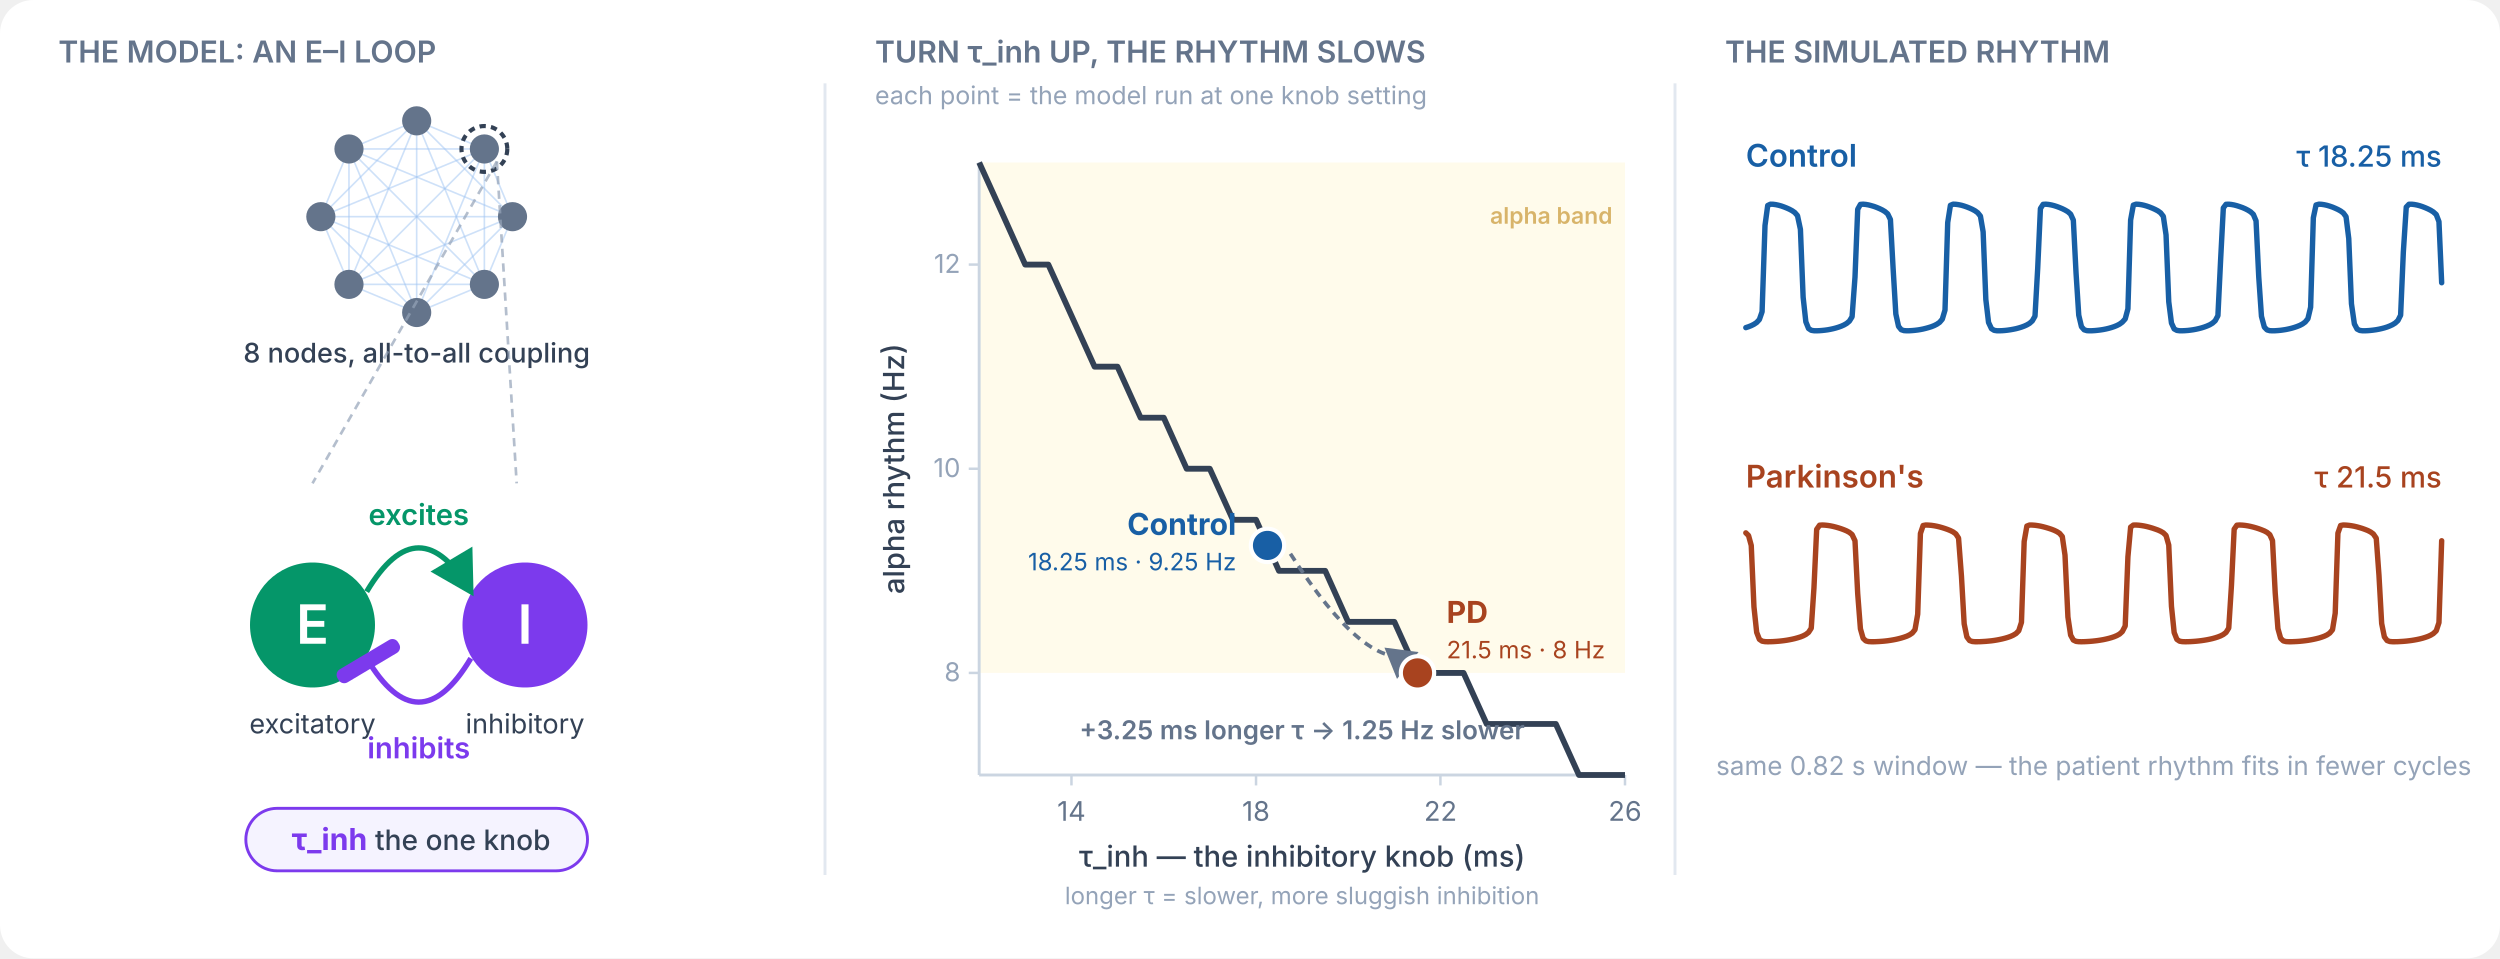
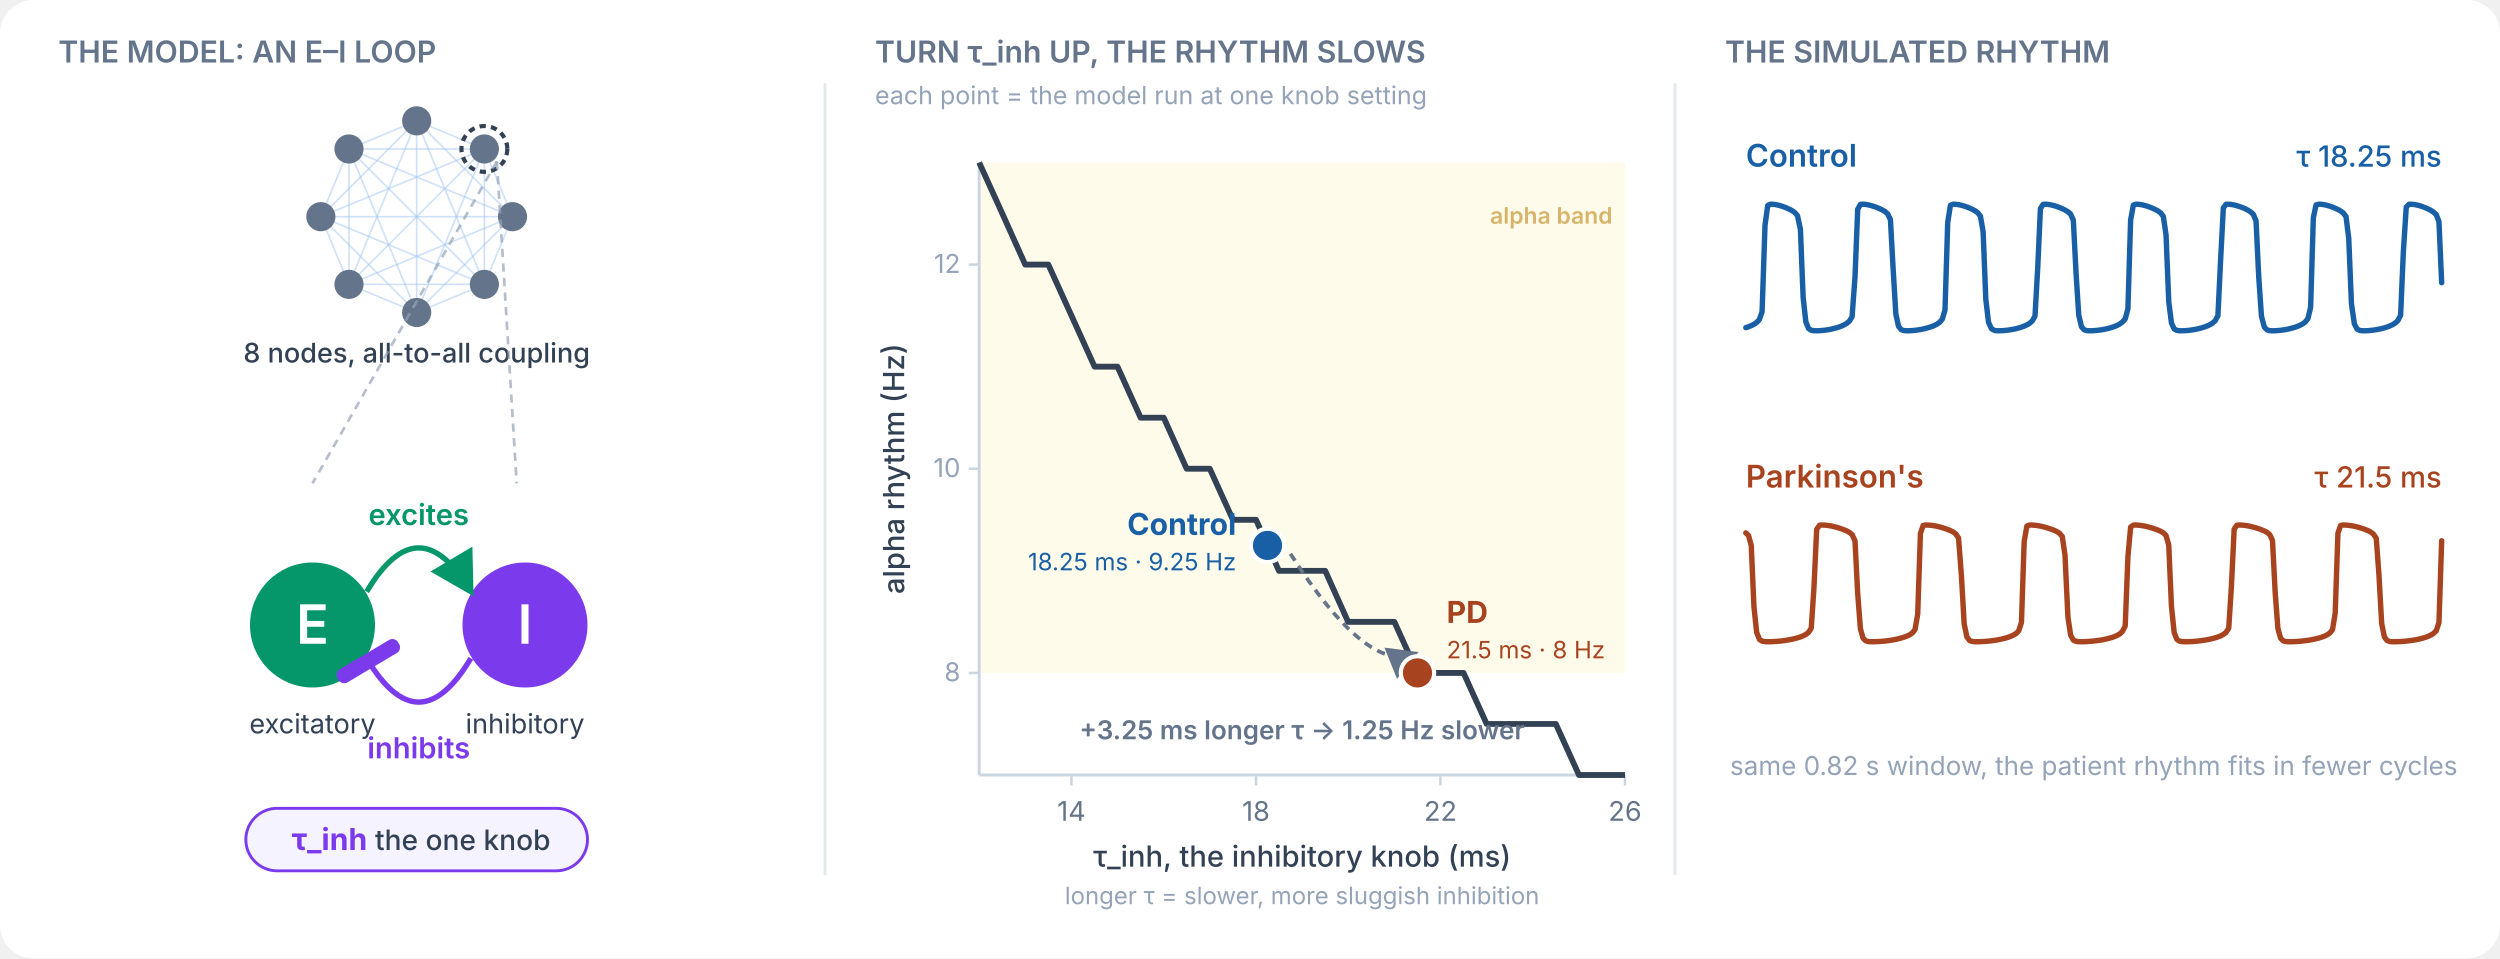
<svg xmlns="http://www.w3.org/2000/svg" viewBox="0 0 1200 460" font-family="-apple-system, BlinkMacSystemFont, 'Segoe UI', 'Inter', Helvetica, Arial, sans-serif">
  <defs>
    <marker id="ex" markerWidth="9" markerHeight="9" refX="7" refY="4.5" orient="auto">
      <path d="M0,0 L0,9 L8,4.5 z" fill="#059669" />
    </marker>
    <marker id="bar" markerWidth="10" markerHeight="16" refX="3" refY="8" orient="auto">
      <rect x="1" y="1.5" width="2.8" height="13" rx="1.2" fill="#7c3aed" />
    </marker>
    <marker id="sh" markerWidth="9" markerHeight="9" refX="6.5" refY="4.5" orient="auto">
      <path d="M0,0 L0,9 L8,4.5 z" fill="#64748b" />
    </marker>
  </defs>
  <rect width="1200" height="460" rx="16" fill="#ffffff" />
  <line x1="396.0" y1="40.0" x2="396.0" y2="420.0" stroke="#e2e8f0" stroke-width="1.4" />
  <line x1="804.0" y1="40.0" x2="804.0" y2="420.0" stroke="#e2e8f0" stroke-width="1.4" />
  <text x="28" y="30" fill="#64748b" font-size="14.5" font-weight="600" text-anchor="start" font-family="-apple-system, BlinkMacSystemFont, 'Segoe UI', 'Inter', Helvetica, Arial, sans-serif">THE MODEL: AN E–I LOOP</text>
  <line x1="200.0" y1="58.0" x2="232.5" y2="71.5" stroke="#9ec3f2" stroke-width="0.8" opacity="0.5" />
  <line x1="200.0" y1="58.0" x2="246.0" y2="104.0" stroke="#9ec3f2" stroke-width="0.8" opacity="0.5" />
  <line x1="200.0" y1="58.0" x2="232.5" y2="136.5" stroke="#9ec3f2" stroke-width="0.8" opacity="0.5" />
  <line x1="200.0" y1="58.0" x2="200.0" y2="150.0" stroke="#9ec3f2" stroke-width="0.8" opacity="0.5" />
  <line x1="200.0" y1="58.0" x2="167.5" y2="136.5" stroke="#9ec3f2" stroke-width="0.8" opacity="0.5" />
  <line x1="200.0" y1="58.0" x2="154.0" y2="104.0" stroke="#9ec3f2" stroke-width="0.8" opacity="0.5" />
  <line x1="200.0" y1="58.0" x2="167.5" y2="71.5" stroke="#9ec3f2" stroke-width="0.8" opacity="0.5" />
  <line x1="232.5" y1="71.5" x2="246.0" y2="104.0" stroke="#9ec3f2" stroke-width="0.8" opacity="0.5" />
  <line x1="232.5" y1="71.5" x2="232.5" y2="136.5" stroke="#9ec3f2" stroke-width="0.8" opacity="0.5" />
  <line x1="232.5" y1="71.5" x2="200.0" y2="150.0" stroke="#9ec3f2" stroke-width="0.8" opacity="0.5" />
  <line x1="232.5" y1="71.5" x2="167.5" y2="136.5" stroke="#9ec3f2" stroke-width="0.8" opacity="0.5" />
  <line x1="232.5" y1="71.5" x2="154.0" y2="104.0" stroke="#9ec3f2" stroke-width="0.8" opacity="0.5" />
  <line x1="232.5" y1="71.5" x2="167.5" y2="71.5" stroke="#9ec3f2" stroke-width="0.8" opacity="0.5" />
  <line x1="246.0" y1="104.0" x2="232.5" y2="136.5" stroke="#9ec3f2" stroke-width="0.8" opacity="0.5" />
  <line x1="246.0" y1="104.0" x2="200.0" y2="150.0" stroke="#9ec3f2" stroke-width="0.8" opacity="0.5" />
  <line x1="246.0" y1="104.0" x2="167.5" y2="136.5" stroke="#9ec3f2" stroke-width="0.8" opacity="0.5" />
  <line x1="246.0" y1="104.0" x2="154.0" y2="104.0" stroke="#9ec3f2" stroke-width="0.8" opacity="0.5" />
  <line x1="246.0" y1="104.0" x2="167.5" y2="71.5" stroke="#9ec3f2" stroke-width="0.8" opacity="0.5" />
  <line x1="232.5" y1="136.5" x2="200.0" y2="150.0" stroke="#9ec3f2" stroke-width="0.8" opacity="0.5" />
  <line x1="232.5" y1="136.5" x2="167.5" y2="136.5" stroke="#9ec3f2" stroke-width="0.8" opacity="0.5" />
  <line x1="232.5" y1="136.5" x2="154.0" y2="104.0" stroke="#9ec3f2" stroke-width="0.8" opacity="0.5" />
  <line x1="232.5" y1="136.5" x2="167.5" y2="71.5" stroke="#9ec3f2" stroke-width="0.8" opacity="0.5" />
  <line x1="200.0" y1="150.0" x2="167.5" y2="136.5" stroke="#9ec3f2" stroke-width="0.8" opacity="0.5" />
  <line x1="200.0" y1="150.0" x2="154.0" y2="104.0" stroke="#9ec3f2" stroke-width="0.8" opacity="0.5" />
  <line x1="200.0" y1="150.0" x2="167.5" y2="71.5" stroke="#9ec3f2" stroke-width="0.8" opacity="0.5" />
  <line x1="167.5" y1="136.5" x2="154.0" y2="104.0" stroke="#9ec3f2" stroke-width="0.8" opacity="0.5" />
  <line x1="167.5" y1="136.5" x2="167.5" y2="71.5" stroke="#9ec3f2" stroke-width="0.8" opacity="0.5" />
  <line x1="154.0" y1="104.0" x2="167.5" y2="71.5" stroke="#9ec3f2" stroke-width="0.8" opacity="0.5" />
  <circle cx="200.0" cy="58.0" r="7" fill="#64748b" />
  <circle cx="232.5" cy="71.5" r="11" fill="none" stroke="#334155" stroke-width="2" stroke-dasharray="3 2.5" />
  <circle cx="232.5" cy="71.5" r="7" fill="#64748b" />
  <circle cx="246.0" cy="104.0" r="7" fill="#64748b" />
  <circle cx="232.5" cy="136.5" r="7" fill="#64748b" />
  <circle cx="200.0" cy="150.0" r="7" fill="#64748b" />
  <circle cx="167.5" cy="136.5" r="7" fill="#64748b" />
  <circle cx="154.0" cy="104.0" r="7" fill="#64748b" />
  <circle cx="167.5" cy="71.5" r="7" fill="#64748b" />
  <text x="200" y="174" fill="#334155" font-size="13" font-weight="500" text-anchor="middle" font-family="-apple-system, BlinkMacSystemFont, 'Segoe UI', 'Inter', Helvetica, Arial, sans-serif">8 nodes, all-to-all coupling</text>
  <line x1="238.5" y1="77.5" x2="248.0" y2="232.0" stroke="#94a3b8" stroke-width="1.3" stroke-dasharray="4 3" opacity="0.7" />
  <line x1="238.5" y1="77.5" x2="150.0" y2="232.0" stroke="#94a3b8" stroke-width="1.3" stroke-dasharray="4 3" opacity="0.7" />
  <circle cx="150" cy="300" r="30" fill="#059669" />
  <text x="150" y="309" fill="#ffffff" font-size="26" font-weight="600" text-anchor="middle" font-family="-apple-system, BlinkMacSystemFont, 'Segoe UI', 'Inter', Helvetica, Arial, sans-serif">E</text>
  <text x="150" y="352" fill="#334155" font-size="13" font-weight="400" text-anchor="middle" font-family="-apple-system, BlinkMacSystemFont, 'Segoe UI', 'Inter', Helvetica, Arial, sans-serif">excitatory</text>
  <circle cx="252" cy="300" r="30" fill="#7c3aed" />
  <text x="252" y="309" fill="#ffffff" font-size="26" font-weight="600" text-anchor="middle" font-family="-apple-system, BlinkMacSystemFont, 'Segoe UI', 'Inter', Helvetica, Arial, sans-serif">I</text>
  <text x="252" y="352" fill="#334155" font-size="13" font-weight="400" text-anchor="middle" font-family="-apple-system, BlinkMacSystemFont, 'Segoe UI', 'Inter', Helvetica, Arial, sans-serif">inhibitory</text>
  <path d="M 176 284 Q 201.0 242 226 284" fill="none" stroke="#059669" stroke-width="2.6" marker-end="url(#ex)" />
  <text x="201.0" y="252" fill="#059669" font-size="14" font-weight="600" text-anchor="middle" font-family="-apple-system, BlinkMacSystemFont, 'Segoe UI', 'Inter', Helvetica, Arial, sans-serif">excites</text>
  <path d="M 226 316 Q 201.0 358 176 316" fill="none" stroke="#7c3aed" stroke-width="2.6" marker-end="url(#bar)" />
  <text x="201.0" y="364" fill="#7c3aed" font-size="14" font-weight="600" text-anchor="middle" font-family="-apple-system, BlinkMacSystemFont, 'Segoe UI', 'Inter', Helvetica, Arial, sans-serif">inhibits</text>
  <rect x="118" y="388" width="164" height="30" rx="15" fill="#f5f3ff" stroke="#7c3aed" stroke-width="1.4" />
  <text x="140" y="408" fill="#7c3aed" font-size="14.5" font-weight="700" text-anchor="start" font-family="-apple-system, BlinkMacSystemFont, 'Segoe UI', 'Inter', Helvetica, Arial, sans-serif">τ_inh</text>
  <text x="180" y="408" fill="#334155" font-size="13.5" font-weight="500" text-anchor="start" font-family="-apple-system, BlinkMacSystemFont, 'Segoe UI', 'Inter', Helvetica, Arial, sans-serif">the one knob</text>
  <text x="420" y="30" fill="#64748b" font-size="14.5" font-weight="600" text-anchor="start" font-family="-apple-system, BlinkMacSystemFont, 'Segoe UI', 'Inter', Helvetica, Arial, sans-serif">TURN τ_inh UP, THE RHYTHM SLOWS</text>
  <text x="420" y="50" fill="#94a3b8" font-size="12" font-weight="400" text-anchor="start" font-family="-apple-system, BlinkMacSystemFont, 'Segoe UI', 'Inter', Helvetica, Arial, sans-serif">each point = the model run at one knob setting</text>
  <rect x="470" y="78.0" width="310" height="245.0" rx="0" fill="#fffbeb" />
  <text x="774" y="107.4" fill="#d8b46a" font-size="11" font-weight="600" text-anchor="end" font-family="-apple-system, BlinkMacSystemFont, 'Segoe UI', 'Inter', Helvetica, Arial, sans-serif">alpha band</text>
  <line x1="470.0" y1="372.0" x2="780.0" y2="372.0" stroke="#cbd5e1" stroke-width="1.4" />
  <line x1="470.0" y1="78.0" x2="470.0" y2="372.0" stroke="#cbd5e1" stroke-width="1.4" />
  <line x1="514.3" y1="372.0" x2="514.3" y2="377.0" stroke="#cbd5e1" stroke-width="1.2" />
  <text x="514.286" y="394" fill="#64748b" font-size="13" font-weight="400" text-anchor="middle" font-family="-apple-system, BlinkMacSystemFont, 'Segoe UI', 'Inter', Helvetica, Arial, sans-serif">14</text>
  <line x1="602.9" y1="372.0" x2="602.9" y2="377.0" stroke="#cbd5e1" stroke-width="1.2" />
  <text x="602.857" y="394" fill="#64748b" font-size="13" font-weight="400" text-anchor="middle" font-family="-apple-system, BlinkMacSystemFont, 'Segoe UI', 'Inter', Helvetica, Arial, sans-serif">18</text>
  <line x1="691.4" y1="372.0" x2="691.4" y2="377.0" stroke="#cbd5e1" stroke-width="1.2" />
  <text x="691.429" y="394" fill="#64748b" font-size="13" font-weight="400" text-anchor="middle" font-family="-apple-system, BlinkMacSystemFont, 'Segoe UI', 'Inter', Helvetica, Arial, sans-serif">22</text>
  <line x1="780.0" y1="372.0" x2="780.0" y2="377.0" stroke="#cbd5e1" stroke-width="1.2" />
  <text x="780.0" y="394" fill="#64748b" font-size="13" font-weight="400" text-anchor="middle" font-family="-apple-system, BlinkMacSystemFont, 'Segoe UI', 'Inter', Helvetica, Arial, sans-serif">26</text>
  <line x1="465.0" y1="323.0" x2="470.0" y2="323.0" stroke="#cbd5e1" stroke-width="1.2" />
  <text x="461" y="327.0" fill="#94a3b8" font-size="12.5" font-weight="400" text-anchor="end" font-family="-apple-system, BlinkMacSystemFont, 'Segoe UI', 'Inter', Helvetica, Arial, sans-serif">8</text>
  <line x1="465.0" y1="225.0" x2="470.0" y2="225.0" stroke="#cbd5e1" stroke-width="1.2" />
  <text x="461" y="229.0" fill="#94a3b8" font-size="12.5" font-weight="400" text-anchor="end" font-family="-apple-system, BlinkMacSystemFont, 'Segoe UI', 'Inter', Helvetica, Arial, sans-serif">10</text>
  <line x1="465.0" y1="127.0" x2="470.0" y2="127.0" stroke="#cbd5e1" stroke-width="1.2" />
  <text x="461" y="131.0" fill="#94a3b8" font-size="12.5" font-weight="400" text-anchor="end" font-family="-apple-system, BlinkMacSystemFont, 'Segoe UI', 'Inter', Helvetica, Arial, sans-serif">12</text>
-   <text x="625.0" y="416" fill="#334155" font-size="14" font-weight="500" text-anchor="middle" font-family="-apple-system, BlinkMacSystemFont, 'Segoe UI', 'Inter', Helvetica, Arial, sans-serif">τ_inh — the inhibitory knob (ms)</text>
+   <text x="625.0" y="416" fill="#334155" font-size="14" font-weight="500" text-anchor="middle" font-family="-apple-system, BlinkMacSystemFont, 'Segoe UI', 'Inter', Helvetica, Arial, sans-serif">τ_inh, the inhibitory knob (ms)</text>
  <text x="625.0" y="434" fill="#94a3b8" font-size="11.5" font-weight="400" text-anchor="middle" font-family="-apple-system, BlinkMacSystemFont, 'Segoe UI', 'Inter', Helvetica, Arial, sans-serif">longer τ = slower, more sluggish inhibition</text>
  <text x="434" y="225.0" fill="#334155" font-size="14" font-weight="500" text-anchor="middle" font-family="-apple-system, BlinkMacSystemFont, 'Segoe UI', 'Inter', Helvetica, Arial, sans-serif" transform="rotate(-90 434 225)">alpha rhythm (Hz)</text>
  <path d="M 470.0 78.0 L 481.1 102.5 L 492.1 127.0 L 503.2 127.0 L 514.3 151.5 L 525.4 176.0 L 536.4 176.0 L 547.5 200.5 L 558.6 200.5 L 569.6 225.0 L 580.7 225.0 L 591.8 249.5 L 602.9 249.5 L 613.9 274.0 L 625.0 274.0 L 636.1 274.0 L 647.1 298.5 L 658.2 298.5 L 669.3 298.5 L 680.4 323.0 L 691.4 323.0 L 702.5 323.0 L 713.6 347.5 L 724.6 347.5 L 735.7 347.5 L 746.8 347.5 L 757.9 372.0 L 768.9 372.0 L 780.0 372.0" fill="none" stroke="#334155" stroke-width="2.8" stroke-linejoin="round" />
  <path d="M 619.4 265.8 Q 656.0 323.0 678.4 314.0" fill="none" stroke="#64748b" stroke-width="1.8" stroke-dasharray="4 3" marker-end="url(#sh)" />
  <circle cx="608.4" cy="261.8" r="8" fill="#185FA5" stroke="#ffffff" stroke-width="2" />
  <text x="593.393" y="256.75" fill="#185FA5" font-size="14.5" font-weight="700" text-anchor="end" font-family="-apple-system, BlinkMacSystemFont, 'Segoe UI', 'Inter', Helvetica, Arial, sans-serif">Control</text>
  <text x="593.393" y="273.75" fill="#185FA5" font-size="11.5" font-weight="400" text-anchor="end" font-family="-apple-system, BlinkMacSystemFont, 'Segoe UI', 'Inter', Helvetica, Arial, sans-serif">18.25 ms · 9.25 Hz</text>
  <circle cx="680.4" cy="323.0" r="8" fill="#a8431f" stroke="#ffffff" stroke-width="2" />
  <text x="694.357" y="299.0" fill="#a8431f" font-size="14.5" font-weight="700" text-anchor="start" font-family="-apple-system, BlinkMacSystemFont, 'Segoe UI', 'Inter', Helvetica, Arial, sans-serif">PD</text>
  <text x="694.357" y="316.0" fill="#a8431f" font-size="11.5" font-weight="400" text-anchor="start" font-family="-apple-system, BlinkMacSystemFont, 'Segoe UI', 'Inter', Helvetica, Arial, sans-serif">21.5 ms · 8 Hz</text>
  <text x="625.0" y="354.85" fill="#64748b" font-size="12.5" font-weight="600" text-anchor="middle" font-family="-apple-system, BlinkMacSystemFont, 'Segoe UI', 'Inter', Helvetica, Arial, sans-serif">+3.25 ms longer τ  →  1.25 Hz slower</text>
  <text x="828" y="30" fill="#64748b" font-size="14.5" font-weight="600" text-anchor="start" font-family="-apple-system, BlinkMacSystemFont, 'Segoe UI', 'Inter', Helvetica, Arial, sans-serif">THE SIMULATED RHYTHM</text>
  <path d="M 838.0 157.26 L 839.3 156.83 L 840.6 156.31 L 841.9 155.66 L 843.2 154.79 L 844.5 153.38 L 845.8 149.63 L 847.2 108.24 L 848.5 98.64 L 849.8 98.01 L 851.1 98.05 L 852.4 98.23 L 853.7 98.51 L 855.0 98.87 L 856.3 99.33 L 857.6 99.85 L 858.9 100.43 L 860.2 101.12 L 861.5 102.02 L 862.8 103.51 L 864.2 110.09 L 865.5 142.64 L 866.8 154.47 L 868.1 157.68 L 869.4 158.54 L 870.7 158.75 L 872.0 158.78 L 873.4 158.72 L 874.7 158.62 L 876.0 158.48 L 877.3 158.30 L 878.6 158.06 L 879.9 157.78 L 881.2 157.44 L 882.5 157.04 L 883.8 156.57 L 885.1 155.99 L 886.4 155.24 L 887.7 154.15 L 889.0 152.05 L 890.4 133.01 L 891.7 100.45 L 893.0 98.11 L 894.3 98.01 L 895.6 98.13 L 896.9 98.36 L 898.2 98.70 L 899.6 99.11 L 900.9 99.60 L 902.2 100.15 L 903.5 100.78 L 904.8 101.56 L 906.1 102.67 L 907.4 105.36 L 908.7 128.99 L 910.0 150.72 L 911.3 156.66 L 912.6 158.27 L 913.9 158.69 L 915.3 158.78 L 916.6 158.75 L 917.9 158.67 L 919.2 158.55 L 920.5 158.39 L 921.8 158.18 L 923.1 157.92 L 924.4 157.60 L 925.7 157.24 L 927.1 156.80 L 928.4 156.28 L 929.7 155.62 L 931.0 154.73 L 932.3 153.21 L 933.6 148.84 L 934.9 106.82 L 936.2 98.55 L 937.5 98.00 L 938.8 98.06 L 940.1 98.24 L 941.5 98.53 L 942.8 98.91 L 944.1 99.36 L 945.4 99.88 L 946.7 100.47 L 948.0 101.17 L 949.3 102.11 L 950.6 103.72 L 951.9 111.29 L 953.2 143.77 L 954.5 154.78 L 955.9 157.76 L 957.2 158.56 L 958.5 158.76 L 959.8 158.77 L 961.1 158.72 L 962.4 158.62 L 963.7 158.47 L 965.0 158.28 L 966.3 158.05 L 967.7 157.76 L 969.0 157.42 L 970.3 157.02 L 971.6 156.54 L 972.9 155.95 L 974.2 155.19 L 975.5 154.03 L 976.8 151.74 L 978.1 128.72 L 979.4 100.10 L 980.7 98.09 L 982.0 98.01 L 983.3 98.14 L 984.7 98.39 L 986.0 98.72 L 987.3 99.14 L 988.6 99.63 L 989.9 100.18 L 991.2 100.82 L 992.6 101.64 L 993.9 102.80 L 995.2 105.66 L 996.5 131.04 L 997.8 151.29 L 999.1 156.82 L 1000.4 158.31 L 1001.7 158.71 L 1003.0 158.78 L 1004.3 158.75 L 1005.6 158.67 L 1006.9 158.54 L 1008.2 158.38 L 1009.6 158.16 L 1010.9 157.90 L 1012.2 157.59 L 1013.5 157.22 L 1014.8 156.78 L 1016.1 156.25 L 1017.4 155.58 L 1018.7 154.63 L 1020.1 153.09 L 1021.4 148.22 L 1022.7 105.59 L 1024.0 98.46 L 1025.3 98.00 L 1026.6 98.07 L 1027.9 98.26 L 1029.2 98.55 L 1030.5 98.93 L 1031.8 99.39 L 1033.1 99.91 L 1034.4 100.50 L 1035.8 101.23 L 1037.1 102.18 L 1038.4 103.86 L 1039.7 112.75 L 1041.0 144.83 L 1042.3 155.07 L 1043.6 157.88 L 1044.9 158.59 L 1046.2 158.76 L 1047.5 158.77 L 1048.9 158.71 L 1050.2 158.61 L 1051.5 158.46 L 1052.8 158.27 L 1054.1 158.03 L 1055.4 157.74 L 1056.7 157.40 L 1058.0 156.99 L 1059.3 156.51 L 1060.7 155.89 L 1062.0 155.11 L 1063.3 153.95 L 1064.6 151.52 L 1065.9 124.68 L 1067.2 99.80 L 1068.5 98.07 L 1069.8 98.02 L 1071.1 98.16 L 1072.4 98.40 L 1073.7 98.74 L 1075.0 99.16 L 1076.4 99.65 L 1077.7 100.21 L 1079.0 100.88 L 1080.3 101.69 L 1081.6 102.89 L 1082.9 106.00 L 1084.2 132.96 L 1085.5 151.82 L 1086.9 157.04 L 1088.2 158.37 L 1089.5 158.72 L 1090.8 158.78 L 1092.1 158.75 L 1093.4 158.66 L 1094.7 158.54 L 1096.0 158.36 L 1097.3 158.15 L 1098.6 157.88 L 1099.9 157.57 L 1101.2 157.19 L 1102.5 156.75 L 1103.9 156.19 L 1105.2 155.51 L 1106.5 154.57 L 1107.8 152.97 L 1109.1 147.46 L 1110.4 104.53 L 1111.7 98.39 L 1113.1 98.00 L 1114.4 98.08 L 1115.7 98.28 L 1117.0 98.57 L 1118.3 98.96 L 1119.6 99.41 L 1120.9 99.96 L 1122.2 100.56 L 1123.5 101.28 L 1124.8 102.24 L 1126.1 104.01 L 1127.4 114.50 L 1128.7 145.82 L 1130.1 155.48 L 1131.4 157.95 L 1132.7 158.61 L 1134.0 158.77 L 1135.3 158.77 L 1136.6 158.71 L 1137.9 158.60 L 1139.2 158.45 L 1140.6 158.25 L 1141.9 158.01 L 1143.2 157.72 L 1144.5 157.38 L 1145.8 156.97 L 1147.1 156.46 L 1148.4 155.86 L 1149.7 155.06 L 1151.0 153.86 L 1152.3 151.28 L 1153.6 121.07 L 1155.0 99.41 L 1156.3 98.05 L 1157.6 98.02 L 1158.9 98.17 L 1160.2 98.42 L 1161.5 98.76 L 1162.8 99.19 L 1164.1 99.70 L 1165.4 100.27 L 1166.7 100.92 L 1168.0 101.74 L 1169.4 102.99 L 1170.7 106.39 L 1172.0 135.71" fill="none" stroke="#185FA5" stroke-width="2.6" stroke-linejoin="round" stroke-linecap="round" />
  <text x="838" y="80" fill="#185FA5" font-size="15" font-weight="600" text-anchor="start" font-family="-apple-system, BlinkMacSystemFont, 'Segoe UI', 'Inter', Helvetica, Arial, sans-serif">Control</text>
  <text x="1172" y="80" fill="#185FA5" font-size="14" font-weight="500" text-anchor="end" font-family="-apple-system, BlinkMacSystemFont, 'Segoe UI', 'Inter', Helvetica, Arial, sans-serif">τ 18.25 ms</text>
  <path d="M 838.0 255.78 L 839.3 257.06 L 840.6 261.82 L 841.9 291.30 L 843.2 303.54 L 844.5 306.86 L 845.8 307.76 L 847.2 307.99 L 848.5 308.04 L 849.8 308.02 L 851.1 307.97 L 852.4 307.89 L 853.7 307.79 L 855.0 307.66 L 856.3 307.50 L 857.6 307.31 L 858.9 307.08 L 860.2 306.82 L 861.5 306.52 L 862.8 306.16 L 864.2 305.73 L 865.5 305.21 L 866.8 304.54 L 868.1 303.54 L 869.4 301.54 L 870.7 282.18 L 872.0 254.10 L 873.4 252.10 L 874.7 252.00 L 876.0 252.07 L 877.3 252.21 L 878.6 252.41 L 879.9 252.68 L 881.2 253.01 L 882.5 253.39 L 883.8 253.81 L 885.1 254.29 L 886.4 254.84 L 887.7 255.54 L 889.0 256.60 L 890.4 259.59 L 891.7 285.00 L 893.0 301.82 L 894.3 306.40 L 895.6 307.63 L 896.9 307.96 L 898.2 308.03 L 899.6 308.03 L 900.9 307.98 L 902.2 307.91 L 903.5 307.82 L 904.8 307.70 L 906.1 307.55 L 907.4 307.36 L 908.7 307.14 L 910.0 306.89 L 911.3 306.59 L 912.6 306.25 L 913.9 305.85 L 915.3 305.35 L 916.6 304.72 L 917.9 303.84 L 919.2 302.23 L 920.5 294.81 L 921.8 256.09 L 923.1 252.24 L 924.4 252.00 L 925.7 252.05 L 927.1 252.17 L 928.4 252.36 L 929.7 252.61 L 931.0 252.92 L 932.3 253.29 L 933.6 253.70 L 934.9 254.16 L 936.2 254.69 L 937.5 255.34 L 938.8 256.28 L 940.1 258.27 L 941.5 276.59 L 942.8 299.44 L 944.1 305.75 L 945.4 307.46 L 946.7 307.92 L 948.0 308.03 L 949.3 308.03 L 950.6 308.00 L 951.9 307.93 L 953.2 307.85 L 954.5 307.73 L 955.9 307.59 L 957.2 307.41 L 958.5 307.20 L 959.8 306.95 L 961.1 306.67 L 962.4 306.34 L 963.7 305.96 L 965.0 305.50 L 966.3 304.92 L 967.7 304.09 L 969.0 302.76 L 970.3 298.72 L 971.6 259.92 L 972.9 252.51 L 974.2 252.01 L 975.5 252.03 L 976.8 252.13 L 978.1 252.31 L 979.4 252.54 L 980.7 252.84 L 982.0 253.19 L 983.3 253.58 L 984.7 254.04 L 986.0 254.55 L 987.3 255.17 L 988.6 256.00 L 989.9 257.55 L 991.2 266.46 L 992.6 296.17 L 993.9 304.87 L 995.2 307.22 L 996.5 307.85 L 997.8 308.01 L 999.1 308.04 L 1000.4 308.01 L 1001.7 307.95 L 1003.0 307.87 L 1004.3 307.76 L 1005.6 307.62 L 1006.9 307.46 L 1008.2 307.26 L 1009.6 307.02 L 1010.9 306.74 L 1012.2 306.43 L 1013.5 306.06 L 1014.8 305.62 L 1016.1 305.07 L 1017.4 304.35 L 1018.7 303.17 L 1020.1 300.45 L 1021.4 267.28 L 1022.7 253.02 L 1024.0 252.04 L 1025.3 252.01 L 1026.6 252.10 L 1027.9 252.26 L 1029.2 252.48 L 1030.5 252.76 L 1031.8 253.10 L 1033.1 253.48 L 1034.4 253.92 L 1035.8 254.42 L 1037.1 255.00 L 1038.4 255.76 L 1039.7 257.03 L 1041.0 261.63 L 1042.3 290.99 L 1043.6 303.64 L 1044.9 306.89 L 1046.2 307.77 L 1047.5 307.99 L 1048.9 308.04 L 1050.2 308.02 L 1051.5 307.97 L 1052.8 307.89 L 1054.1 307.79 L 1055.4 307.66 L 1056.7 307.50 L 1058.0 307.31 L 1059.3 307.09 L 1060.7 306.81 L 1062.0 306.51 L 1063.3 306.15 L 1064.6 305.73 L 1065.9 305.22 L 1067.2 304.55 L 1068.5 303.56 L 1069.8 301.48 L 1071.1 280.98 L 1072.4 254.00 L 1073.7 252.10 L 1075.0 252.00 L 1076.4 252.07 L 1077.7 252.21 L 1079.0 252.42 L 1080.3 252.69 L 1081.6 253.01 L 1082.9 253.38 L 1084.2 253.80 L 1085.5 254.28 L 1086.9 254.85 L 1088.2 255.55 L 1089.5 256.63 L 1090.8 259.50 L 1092.1 284.57 L 1093.4 301.70 L 1094.7 306.37 L 1096.0 307.64 L 1097.3 307.96 L 1098.6 308.03 L 1099.9 308.03 L 1101.2 307.98 L 1102.5 307.92 L 1103.9 307.82 L 1105.2 307.69 L 1106.5 307.54 L 1107.8 307.36 L 1109.1 307.14 L 1110.4 306.89 L 1111.7 306.60 L 1113.1 306.25 L 1114.4 305.84 L 1115.7 305.36 L 1117.0 304.74 L 1118.3 303.85 L 1119.6 302.27 L 1120.9 294.34 L 1122.2 255.91 L 1123.5 252.23 L 1124.8 252.00 L 1126.1 252.05 L 1127.4 252.17 L 1128.7 252.35 L 1130.1 252.61 L 1131.4 252.92 L 1132.7 253.29 L 1134.0 253.69 L 1135.3 254.16 L 1136.6 254.68 L 1137.9 255.36 L 1139.2 256.30 L 1140.6 258.34 L 1141.9 276.04 L 1143.2 299.28 L 1144.5 305.71 L 1145.8 307.45 L 1147.1 307.92 L 1148.4 308.03 L 1149.7 308.03 L 1151.0 308.00 L 1152.3 307.93 L 1153.6 307.85 L 1155.0 307.73 L 1156.3 307.58 L 1157.6 307.41 L 1158.9 307.20 L 1160.2 306.96 L 1161.5 306.68 L 1162.8 306.35 L 1164.1 305.95 L 1165.4 305.49 L 1166.7 304.90 L 1168.0 304.11 L 1169.4 302.78 L 1170.7 298.85 L 1172.0 259.57" fill="none" stroke="#a8431f" stroke-width="2.6" stroke-linejoin="round" stroke-linecap="round" />
  <text x="838" y="234" fill="#a8431f" font-size="15" font-weight="600" text-anchor="start" font-family="-apple-system, BlinkMacSystemFont, 'Segoe UI', 'Inter', Helvetica, Arial, sans-serif">Parkinson's</text>
  <text x="1172" y="234" fill="#a8431f" font-size="14" font-weight="500" text-anchor="end" font-family="-apple-system, BlinkMacSystemFont, 'Segoe UI', 'Inter', Helvetica, Arial, sans-serif">τ 21.5 ms</text>
-   <text x="1005.0" y="372" fill="#94a3b8" font-size="12.5" font-weight="400" text-anchor="middle" font-family="-apple-system, BlinkMacSystemFont, 'Segoe UI', 'Inter', Helvetica, Arial, sans-serif">same 0.82 s window — the patient rhythm fits in fewer cycles</text>
+   <text x="1005.0" y="372" fill="#94a3b8" font-size="12.5" font-weight="400" text-anchor="middle" font-family="-apple-system, BlinkMacSystemFont, 'Segoe UI', 'Inter', Helvetica, Arial, sans-serif">same 0.82 s window, the patient rhythm fits in fewer cycles</text>
</svg>
